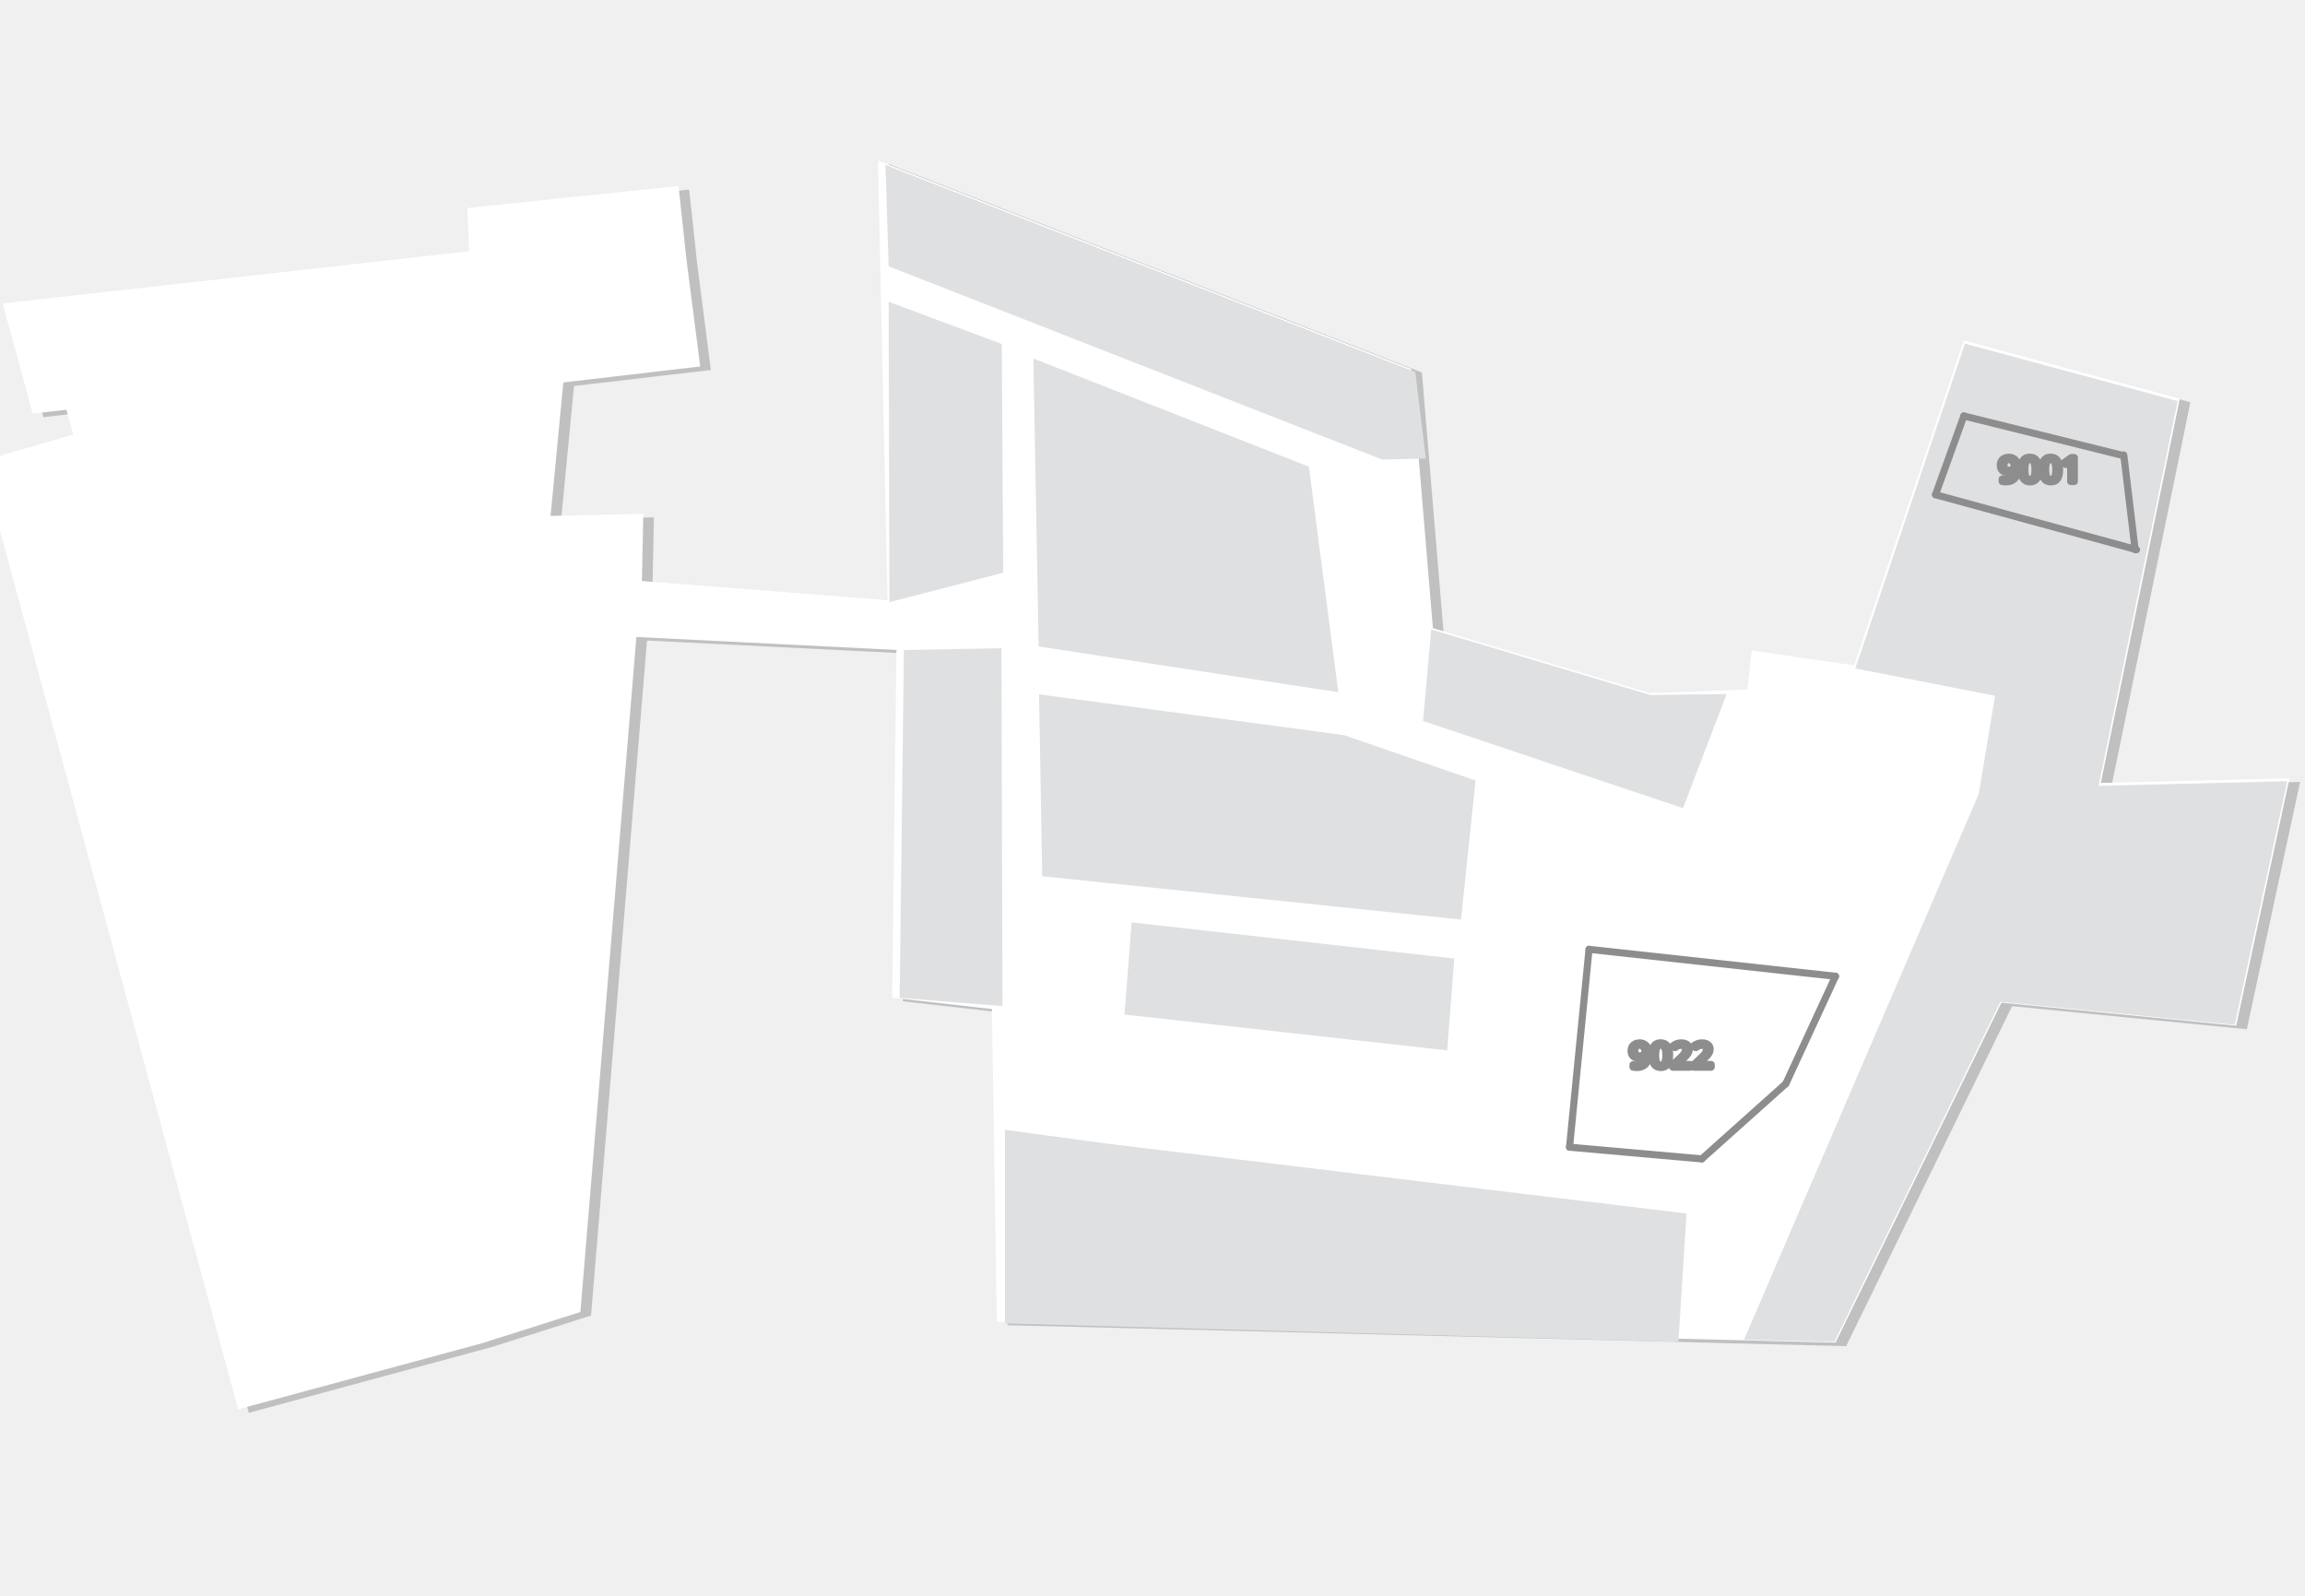
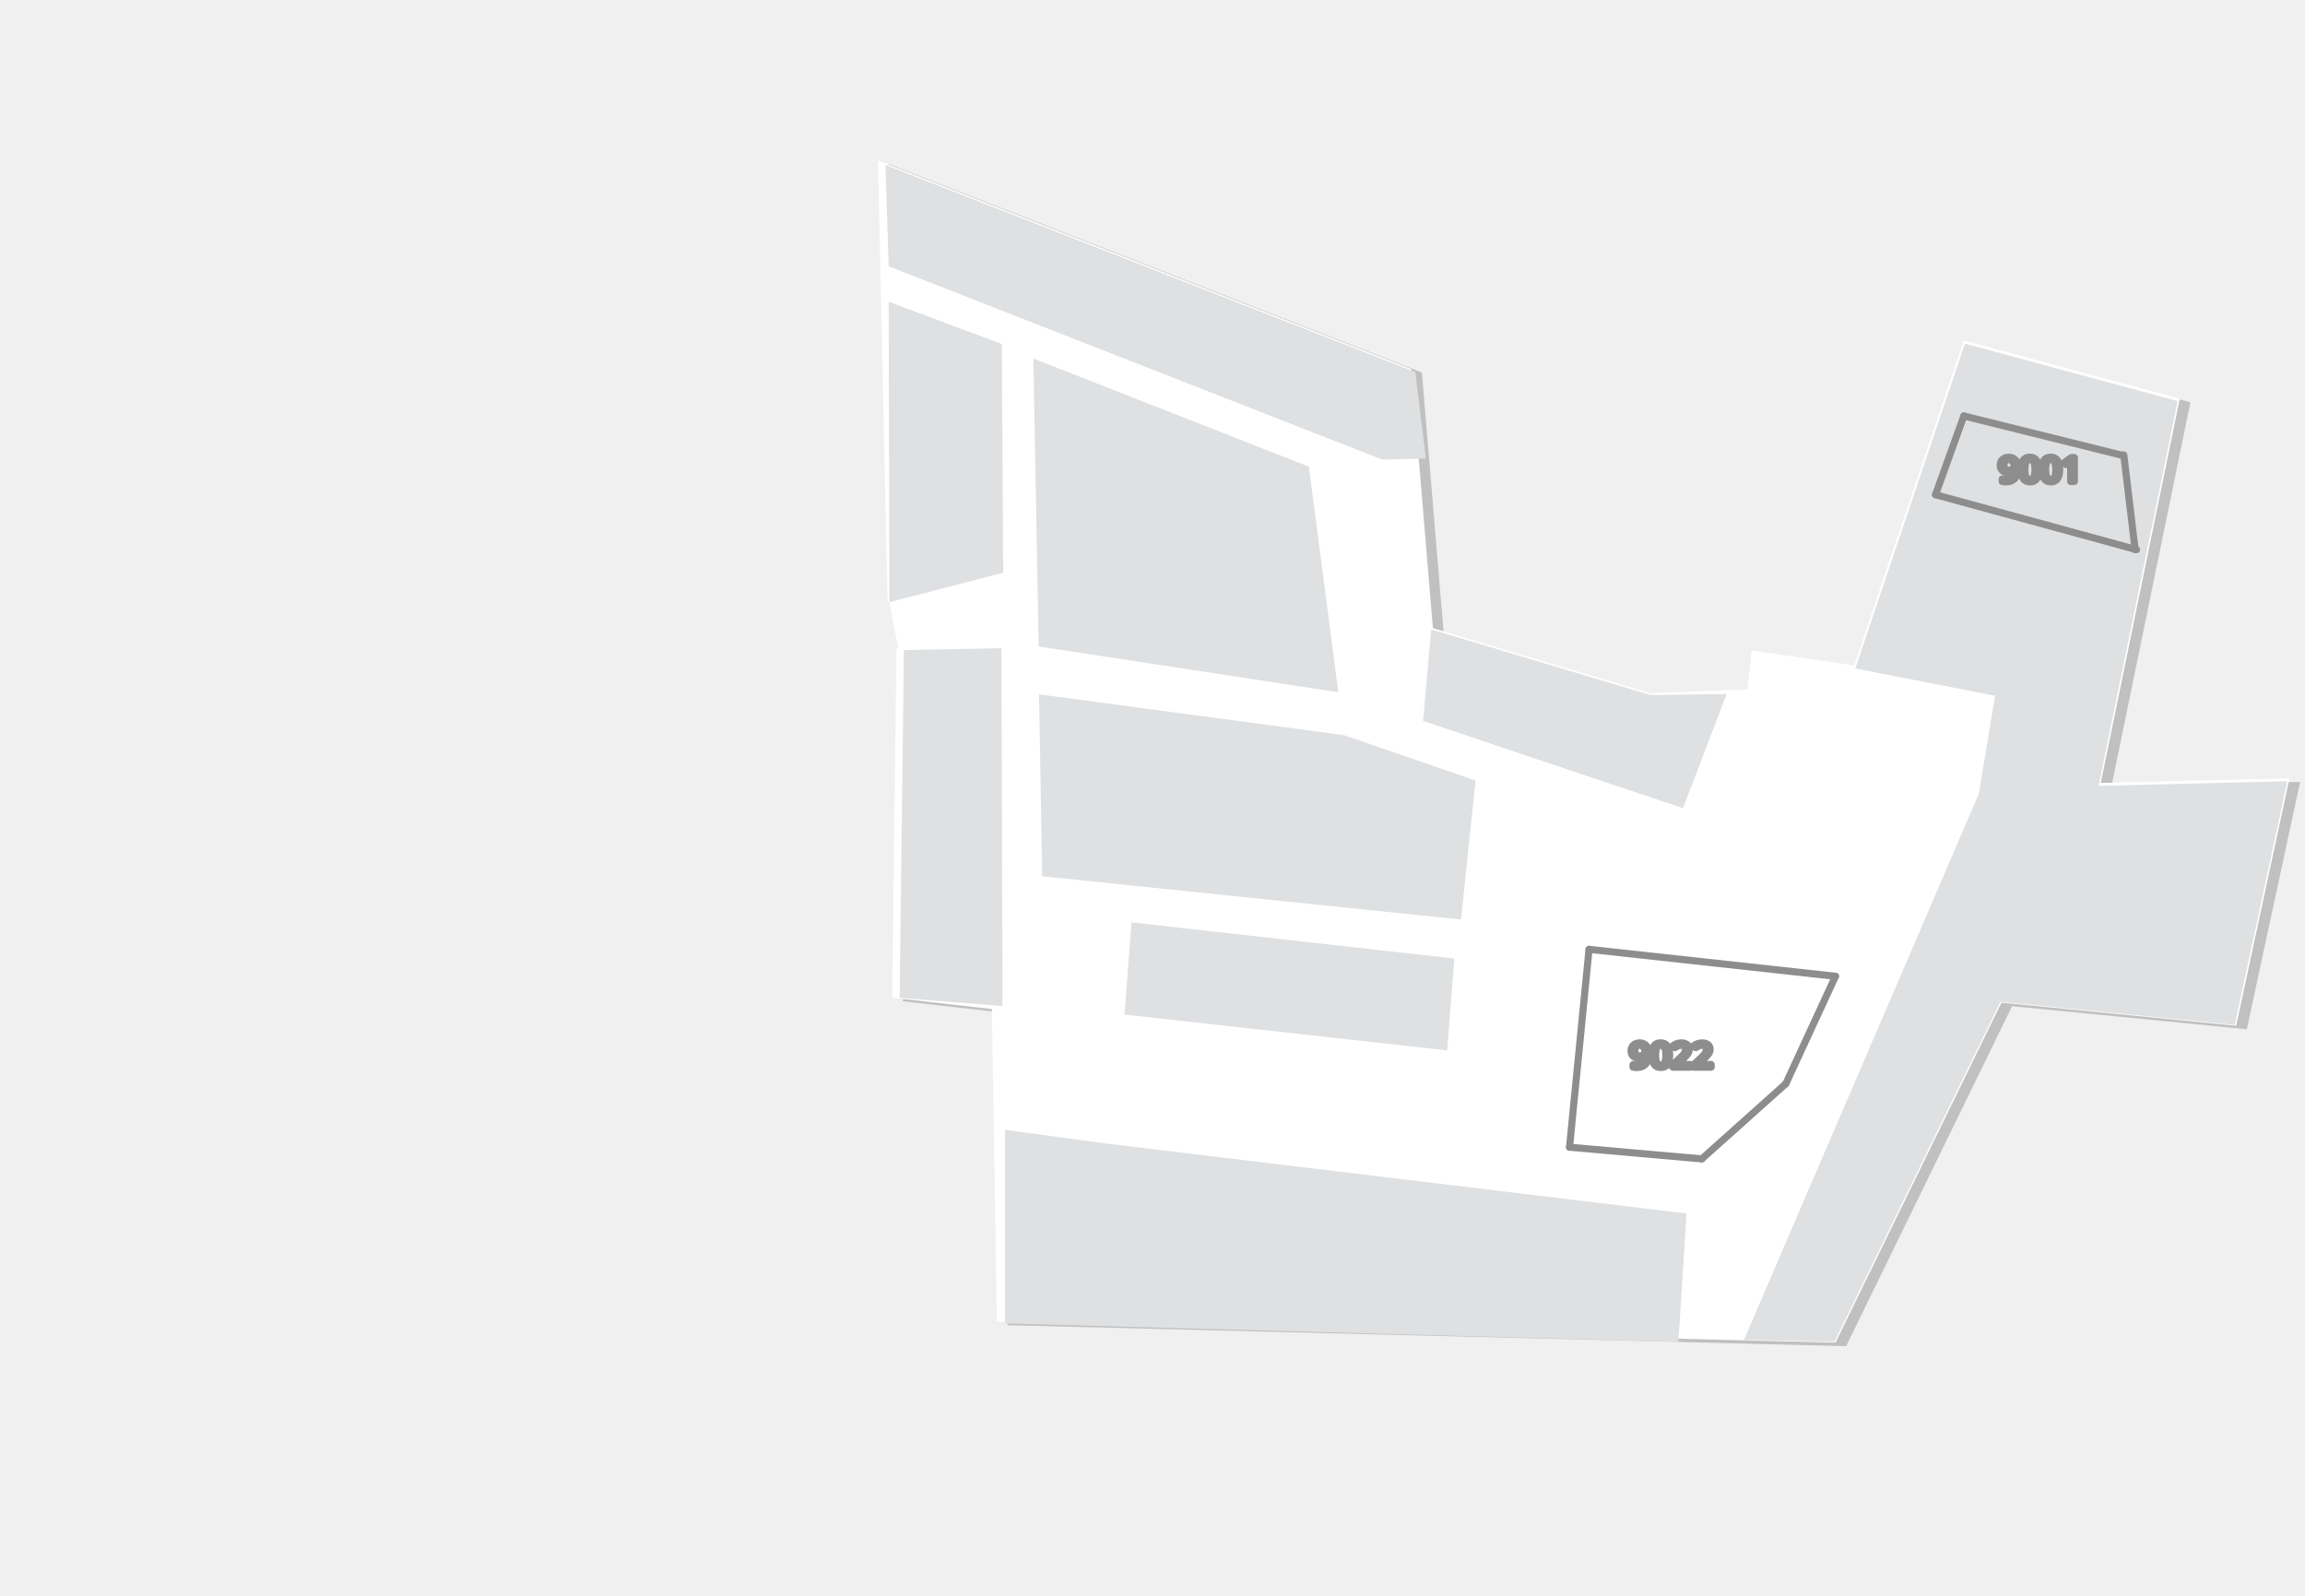
<svg xmlns="http://www.w3.org/2000/svg" version="1.1" id="Layer_1" x="0px" y="0px" viewBox="0 0 650 450" enable-background="new 0 0 650 450" xml:space="preserve">
  <g>
    <g opacity="0.2">
-       <polygon points="24.3,123.9 22.1,116 12.6,117.1 4.4,87 135.8,72.3 135.3,60.1 193.9,54 196.1,74.4 199.9,103.9 161.4,108.4     157.7,147 183.9,146.4 183.5,165.3 253.8,170.8 251.1,47 400.5,105.4 406.6,178.5 468.4,197 496.2,195.9 497.4,185 526.2,189.2     557.1,97.6 617.1,113.8 594.8,222.3 648,221 633.2,289.7 567.1,283.2 520.3,379.1 284.6,373.2 283.2,285.1 255.1,281.9     256.3,183.8 182,180.1 166.2,370.6 138.8,379.3 70.5,397.8 -1.7,131.4   " />
-       <polygon fill="none" stroke="#000000" stroke-miterlimit="10" points="24.3,123.9 22.1,116 12.6,117.1 4.4,87 135.8,72.3     135.3,60.1 193.9,54 196.1,74.4 199.9,103.9 161.4,108.4 157.7,147 183.9,146.4 183.5,165.3 253.8,170.8 251.1,47 400.5,105.4     406.6,178.5 468.4,197 496.2,195.9 497.4,185 526.2,189.2 557.1,97.6 617.1,113.8 594.8,222.3 648,221 633.2,289.7 567.1,283.2     520.3,379.1 284.6,373.2 283.2,285.1 255.1,281.9 256.3,183.8 182,180.1 166.2,370.6 138.8,379.3 70.5,397.8 -1.7,131.4   " />
+       <polyline points="253.8,170.8 251.1,47 400.5,105.4 406.6,178.5 468.4,197 496.2,195.9 497.4,185 526.2,189.2 557.1,97.6     617.1,113.8 594.8,222.3 648,221 633.2,289.7 567.1,283.2 520.3,379.1 284.6,373.2 283.2,285.1 255.1,281.9 256.3,183.8   " />
+       <polyline fill="none" stroke="#000000" stroke-miterlimit="10" points="253.8,170.8 251.1,47 400.5,105.4 406.6,178.5 468.4,197     496.2,195.9 497.4,185 526.2,189.2 557.1,97.6 617.1,113.8 594.8,222.3 648,221 633.2,289.7 567.1,283.2 520.3,379.1 284.6,373.2     283.2,285.1 255.1,281.9 256.3,183.8   " />
    </g>
    <g>
-       <polygon fill="#FFFFFF" points="21.3,122.9 19.1,115 9.6,116.1 1.4,86 132.8,71.3 132.3,59.1 190.9,53 193.1,73.4 196.9,102.9     158.4,107.4 154.7,146 180.9,145.4 180.5,164.3 250.8,169.8 248.1,46 397.5,104.4 403.6,177.5 465.4,196 493.2,194.9 494.4,184     523.2,188.2 554.1,96.6 614.1,112.8 591.8,221.3 645,220 630.2,288.7 564.1,282.2 517.3,378.1 281.6,372.2 280.2,284.1     252.1,280.9 253.3,182.8 179,179.1 163.2,369.6 135.8,378.3 67.5,396.8 -4.7,130.4   " />
-       <polygon fill="none" stroke="#FFFFFF" stroke-miterlimit="10" points="21.3,122.9 19.1,115 9.6,116.1 1.4,86 132.8,71.3     132.3,59.1 190.9,53 193.1,73.4 196.9,102.9 158.4,107.4 154.7,146 180.9,145.4 180.5,164.3 250.8,169.8 248.1,46 397.5,104.4     403.6,177.5 465.4,196 493.2,194.9 494.4,184 523.2,188.2 554.1,96.6 614.1,112.8 591.8,221.3 645,220 630.2,288.7 564.1,282.2     517.3,378.1 281.6,372.2 280.2,284.1 252.1,280.9 253.3,182.8 179,179.1 163.2,369.6 135.8,378.3 67.5,396.8 -4.7,130.4   " />
+       <polyline fill="#FFFFFF" points="250.8,169.8 248.1,46 397.5,104.4 403.6,177.5 465.4,196 493.2,194.9 494.4,184 523.2,188.2     554.1,96.6 614.1,112.8 591.8,221.3 645,220 630.2,288.7 564.1,282.2 517.3,378.1 281.6,372.2 280.2,284.1 252.1,280.9     253.3,182.8   " />
+       <polyline fill="none" stroke="#FFFFFF" stroke-miterlimit="10" points="250.8,169.8 248.1,46 397.5,104.4 403.6,177.5 465.4,196     493.2,194.9 494.4,184 523.2,188.2 554.1,96.6 614.1,112.8 591.8,221.3 645,220 630.2,288.7 564.1,282.2 517.3,378.1 281.6,372.2     280.2,284.1 252.1,280.9 253.3,182.8   " />
    </g>
  </g>
  <line fill="none" stroke="#8D8D8E" stroke-width="2" stroke-linecap="round" stroke-linejoin="round" stroke-miterlimit="10" x1="448.1" y1="267.7" x2="442.6" y2="323.5" />
  <line fill="none" stroke="#8D8D8E" stroke-width="2" stroke-linecap="round" stroke-linejoin="round" stroke-miterlimit="10" x1="442.6" y1="323.5" x2="479.9" y2="326.8" />
  <line fill="none" stroke="#8D8D8E" stroke-width="2" stroke-linecap="round" stroke-linejoin="round" stroke-miterlimit="10" x1="479.9" y1="326.8" x2="503.6" y2="305.6" />
  <line fill="none" stroke="#8D8D8E" stroke-width="2" stroke-linecap="round" stroke-linejoin="round" stroke-miterlimit="10" x1="503.6" y1="305.6" x2="517.6" y2="275.3" />
  <line fill="none" stroke="#8D8D8E" stroke-width="2" stroke-linecap="round" stroke-linejoin="round" stroke-miterlimit="10" x1="517.6" y1="275.3" x2="448.1" y2="267.7" />
  <line fill="none" stroke="#8D8D8E" stroke-width="2" stroke-linecap="round" stroke-linejoin="round" stroke-miterlimit="10" x1="608.2" y1="130.8" x2="602.5" y2="155" />
  <text transform="matrix(1.0818 0 0 1 459.5293 300.9385)" fill="none" stroke="#8D8D8E" stroke-width="2" stroke-linecap="round" stroke-linejoin="round" stroke-miterlimit="10" font-family="'MyriadPro-Regular'" font-size="9.485">9022</text>
  <text transform="matrix(1.0818 0 0 1 459.5293 300.9385)" fill="none" stroke="#8D8D8E" stroke-linecap="round" stroke-linejoin="round" stroke-miterlimit="10" font-family="'MyriadPro-Regular'" font-size="9.485">9022</text>
  <polyline fill="#DEE0E2" points="282.9,161.5 250.8,169.8 250.6,85.1 282.5,97 " />
  <polygon fill="#DEE0E2" points="254.9,183.3 253.7,281.4 282.7,283.7 282.4,182.8 " />
  <polyline fill="#DEE0E2" points="389.8,129.6 402.1,129.3 399.1,104.9 249.7,46.5 250.6,75.1 389.8,129.6 " />
  <polygon fill="#DEE0E2" points="377.4,195.2 292.9,182.3 291.4,101.1 369.1,131.6 " />
  <polygon fill="#DEE0E2" points="416.1,220.1 412,259.3 293.9,247.1 293,195.8 379,207.3 " />
  <polygon fill="#DEE0E2" points="408.1,296.2 317.1,286.1 319.1,260.1 410.1,270.3 " />
  <line fill="none" x1="312.2" y1="322.5" x2="313.9" y2="339.9" />
  <line fill="none" x1="313.9" y1="339.9" x2="430.8" y2="338.4" />
  <line fill="none" x1="430.8" y1="338.4" x2="475.6" y2="342.2" />
  <polygon fill="#DEE0E2" points="554.1,96.9 614.1,113.1 591.8,221.6 645,220.3 630.2,289 564.1,282.5 517.3,378.4 491.8,377.8   558,223.9 562.6,196.2 523.2,188.5 " />
  <polyline fill="#DEE0E2" points="475.6,342.2 473.3,378.4 283.4,373.2 283.4,318.6 312.2,322.5 " />
  <polyline fill="#DEE0E2" points="474.6,227.9 486.9,195.7 465.4,196 403.6,177.5 401.3,203.3 474.6,227.9 " />
  <line fill="none" stroke="#8D8D8E" stroke-width="2" stroke-linecap="round" stroke-linejoin="round" stroke-miterlimit="10" x1="553.8" y1="117.3" x2="598.5" y2="128.4" />
  <line fill="none" stroke="#8D8D8E" stroke-width="2" stroke-linecap="round" stroke-linejoin="round" stroke-miterlimit="10" x1="553.8" y1="117.3" x2="545.8" y2="139.5" />
  <line fill="none" stroke="#8D8D8E" stroke-width="2" stroke-linecap="round" stroke-linejoin="round" stroke-miterlimit="10" x1="545.8" y1="139.5" x2="602.5" y2="155" />
  <g>
-     <text transform="matrix(1.0818 0 0 1 563.6362 135.7916)" fill="none" stroke="#8D8D8E" stroke-width="2" stroke-linecap="round" stroke-linejoin="round" stroke-miterlimit="10" font-family="'MyriadPro-Regular'" font-size="9.485">9001</text>
+     <text transform="matrix(1.0818 0 0 1 563.6367 135.7915)" fill="none" stroke="#8D8D8E" stroke-width="2" stroke-linecap="round" stroke-linejoin="round" stroke-miterlimit="10" font-family="'MyriadPro-Regular'" font-size="9.485">9001</text>
  </g>
  <g>
-     <text transform="matrix(1.0818 0 0 1 563.6362 135.7916)" fill="none" stroke="#8D8D8E" stroke-linecap="round" stroke-linejoin="round" stroke-miterlimit="10" font-family="'MyriadPro-Regular'" font-size="9.485">9001</text>
+     <text transform="matrix(1.0818 0 0 1 563.6367 135.7915)" fill="none" stroke="#8D8D8E" stroke-linecap="round" stroke-linejoin="round" stroke-miterlimit="10" font-family="'MyriadPro-Regular'" font-size="9.485">9001</text>
  </g>
  <line fill="none" stroke="#8D8D8E" stroke-width="2" stroke-linecap="round" stroke-linejoin="round" stroke-miterlimit="10" x1="598.9" y1="128.3" x2="602.1" y2="155" />
</svg>
